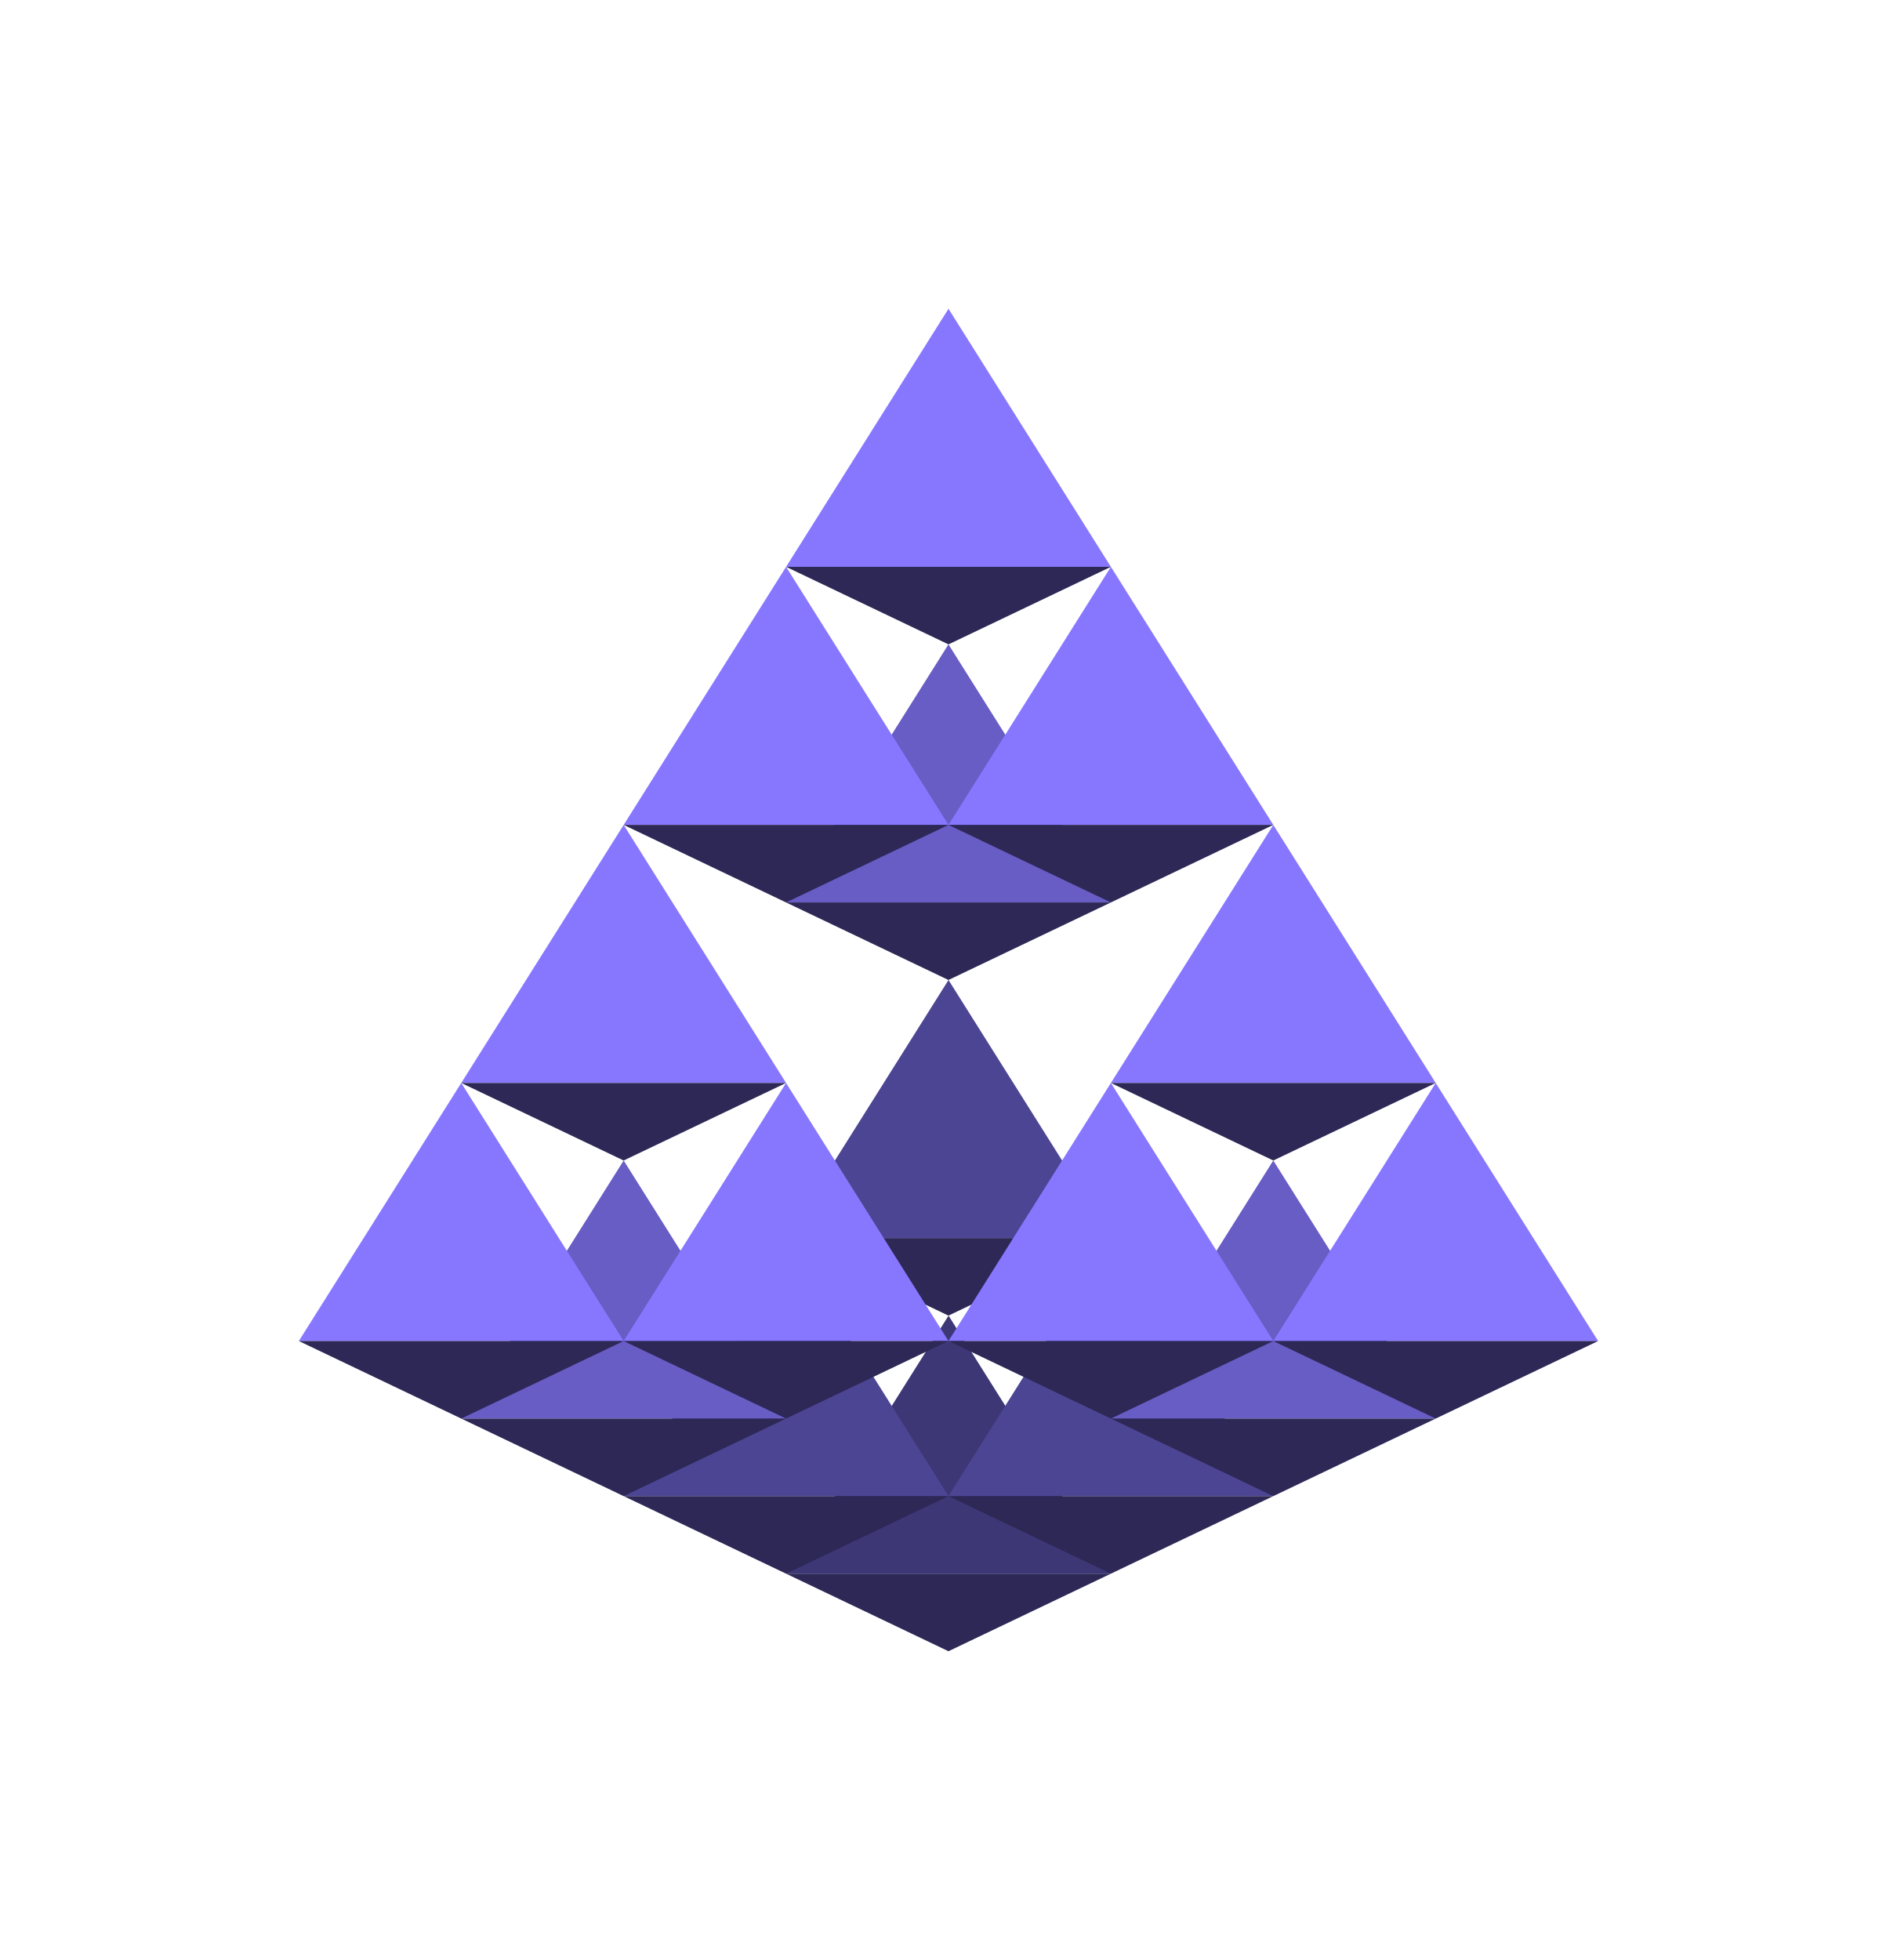
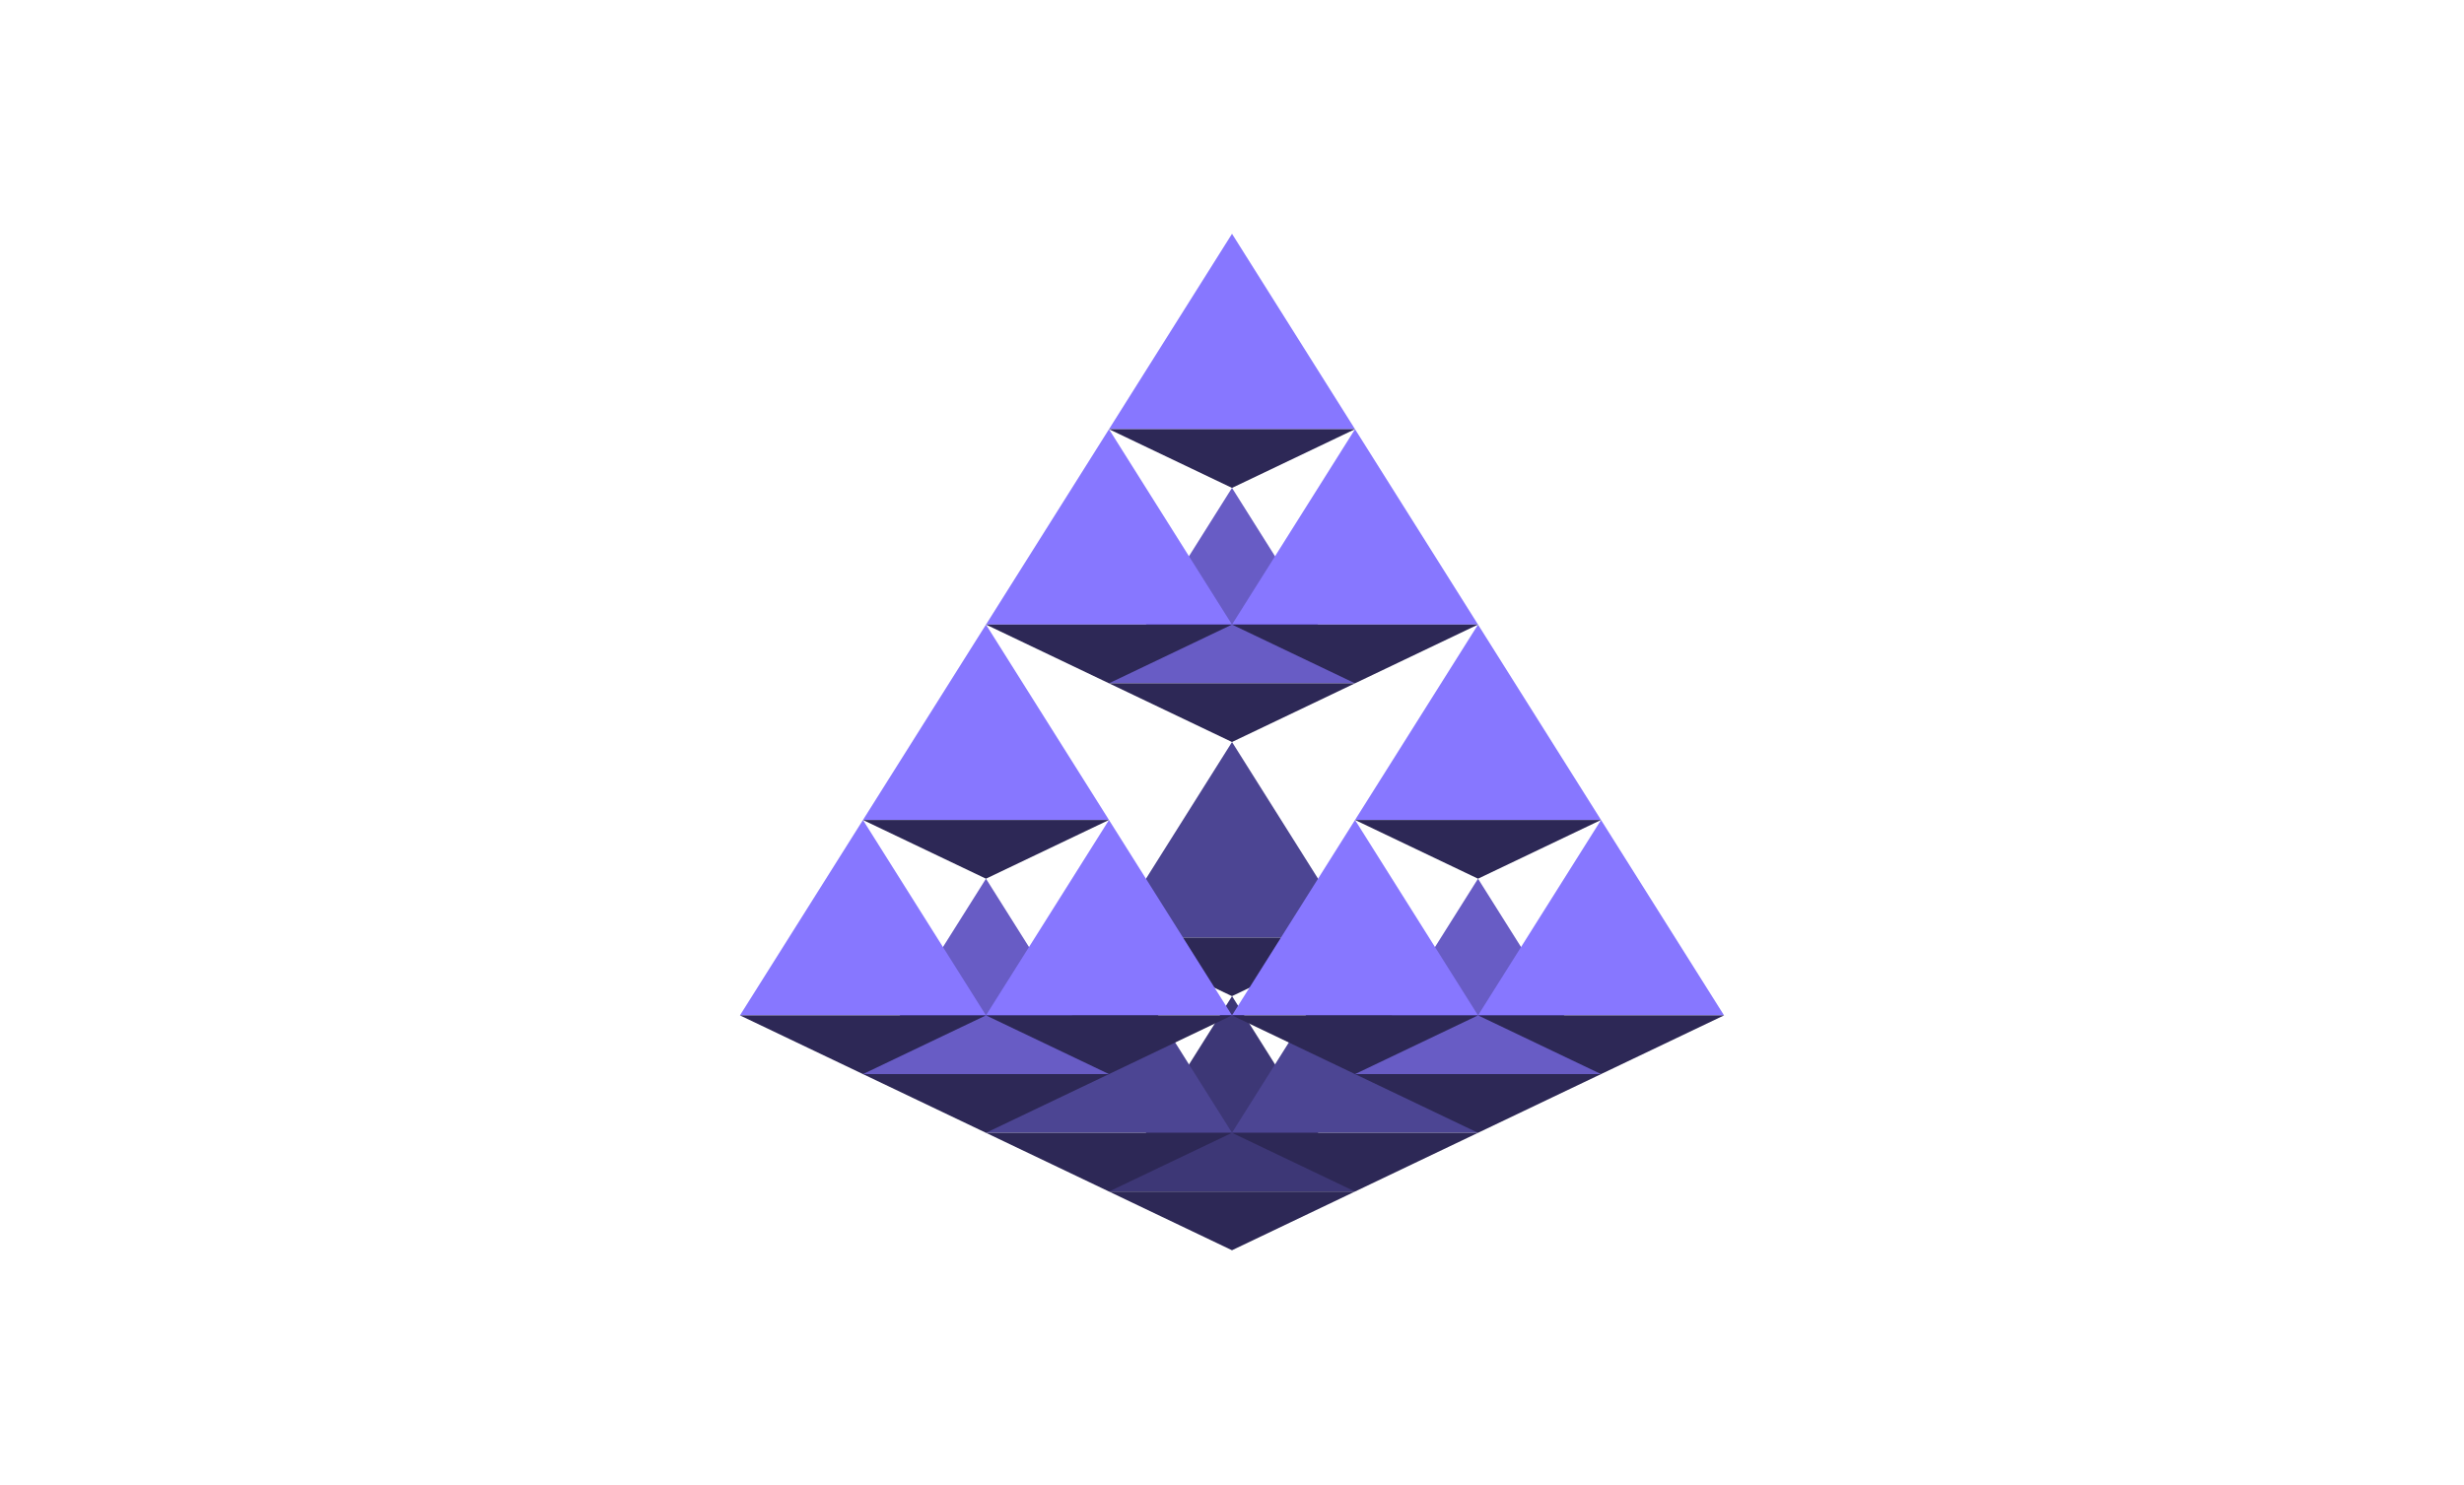
- <svg xmlns="http://www.w3.org/2000/svg" width="100%" height="100%" version="1.1" style="stroke-linecap: round; stroke-linejoin: round; stroke-miterlimit: 20; background: rgba(163, 0, 0, 1);" viewBox="-1378.681 -3808.611 4443.379 4590.37">
-   <defs id="SvgjsDefs172969" />
+ <svg xmlns="http://www.w3.org/2000/svg" width="100%" height="100%" version="1.1" style="stroke-linecap: round; stroke-linejoin: round; stroke-miterlimit: 20; background: rgba(163, 0, 0, 1);" viewBox="-2966.998 -3808.611 7620.014 4590.37">
  <g id="G-33-ba0614" transform="matrix(1,0,0,1,-843.0088,-3202.702)">
    <polygon id="P-e1-5e22e3" points="-0.5,604.022 379.926,-0.366 760.353,604.022" transform="matrix(1,0,0,1,1306.261,2475.647)" style="stroke: rgb(244, 244, 219); stroke-opacity: 1; stroke-width: 0px; fill: rgb(61, 55, 118); fill-opacity: 1;" />
    <polygon id="P-32-da264e" points="-0.5,604.022 379.926,-0.366 760.353,604.022" transform="matrix(1,0,0,1,1686.382,2294.015)" style="stroke: rgb(244, 244, 219); stroke-opacity: 1; stroke-width: 0px; fill: rgb(76, 69, 147); fill-opacity: 1;" />
    <polygon id="P-14-f04e77" points="-0.5,604.022 379.926,-0.366 760.353,604.022" transform="matrix(1,0,0,1,925.7662,2294.047)" style="stroke: rgb(244, 244, 219); stroke-opacity: 1; stroke-width: 0px; fill: rgb(76, 69, 147); fill-opacity: 1;" />
    <polygon id="P-45-f118df" points="-0.5,181.266 379.926,-0.366 760.353,181.266" transform="matrix(-1,-1.6298550121812512e-16,1.6298550121812512e-16,-1,2065.872,2474.934)" style="stroke: rgb(244, 244, 219); stroke-opacity: 1; stroke-width: 0px; fill: rgb(45, 40, 86); fill-opacity: 1;" />
    <polygon id="P-a5-6ace87" points="-0.5,604.022 379.926,-0.366 760.353,604.022" transform="matrix(1,0,0,1,1306.161,1689.644)" style="stroke: rgb(244, 244, 219); stroke-opacity: 1; stroke-width: 0px; fill: rgb(76, 69, 147); fill-opacity: 1;" />
    <polygon id="P-05-6f4e76" points="-0.5,604.022 379.926,-0.366 760.353,604.022" transform="matrix(1,0,0,1,1306.063,903.5922)" style="stroke: rgb(244, 244, 219); stroke-opacity: 1; stroke-width: 0px; fill: rgb(104, 92, 197); fill-opacity: 1;" />
    <polygon id="P-4a-51c780" points="-0.5,604.022 379.926,-0.366 760.353,604.022" transform="matrix(1,0,0,1,545.2678,2112.385)" style="stroke: rgb(244, 244, 219); stroke-opacity: 1; stroke-width: 0px; fill: rgb(104, 92, 197); fill-opacity: 1;" />
    <polygon id="P-ba-734588" points="-0.5,604.022 379.926,-0.366 760.353,604.022" transform="matrix(1,0,0,1,2066.915,2112.381)" style="stroke: rgb(244, 244, 219); stroke-opacity: 1; stroke-width: 0px; fill: rgb(104, 92, 197); fill-opacity: 1;" />
    <polygon id="P-6c-5a33e5" points="-0.5,604.022 379.926,-0.366 760.353,604.022" transform="matrix(1,0,0,1,1306.124,117.5974)" style="stroke: rgb(244, 244, 219); stroke-opacity: 1; stroke-width: 0px; fill: rgb(135, 119, 255); fill-opacity: 1;" />
    <polygon id="P-be-ed15b1" points="-0.5,604.022 379.926,-0.366 760.353,604.022" transform="matrix(1,0,0,1,925.6865,721.9865)" style="stroke: rgb(244, 244, 219); stroke-opacity: 1; stroke-width: 0px; fill: rgb(135, 119, 255); fill-opacity: 1;" />
    <polygon id="P-91-40834c" points="-0.5,604.022 379.926,-0.366 760.353,604.022" transform="matrix(1,0,0,1,1686.538,721.9865)" style="stroke: rgb(244, 244, 219); stroke-opacity: 1; stroke-width: 0px; fill: rgb(135, 119, 255); fill-opacity: 1;" />
    <polygon id="P-73-73e4e4" points="-0.5,604.022 379.926,-0.366 760.353,604.022" transform="matrix(1,0,0,1,2066.955,1326.375)" style="stroke: rgb(244, 244, 219); stroke-opacity: 1; stroke-width: 0px; fill: rgb(135, 119, 255); fill-opacity: 1;" />
    <polygon id="P-a7-2c40bf" points="-0.5,604.022 379.926,-0.366 760.353,604.022" transform="matrix(1,0,0,1,1686.52,1930.763)" style="stroke: rgb(244, 244, 219); stroke-opacity: 1; stroke-width: 0px; fill: rgb(135, 119, 255); fill-opacity: 1;" />
    <polygon id="P-07-34725f" points="-0.5,604.022 379.926,-0.366 760.353,604.022" transform="matrix(1,0,0,1,2447.37,1930.763)" style="stroke: rgb(244, 244, 219); stroke-opacity: 1; stroke-width: 0px; fill: rgb(135, 119, 255); fill-opacity: 1;" />
    <polygon id="P-db-0e7183" points="-0.5,604.022 379.926,-0.366 760.353,604.022" transform="matrix(1,0,0,1,545.2482,1326.375)" style="stroke: rgb(244, 244, 219); stroke-opacity: 1; stroke-width: 0px; fill: rgb(135, 119, 255); fill-opacity: 1;" />
    <polygon id="P-15-ca3e7a" points="-0.5,604.022 379.926,-0.366 760.353,604.022" transform="matrix(1,0,0,1,164.8123,1930.765)" style="stroke: rgb(244, 244, 219); stroke-opacity: 1; stroke-width: 0px; fill: rgb(135, 119, 255); fill-opacity: 1;" />
    <polygon id="P-b5-1a5e06" points="-0.5,604.022 379.926,-0.366 760.353,604.022" transform="matrix(1,0,0,1,925.6644,1930.765)" style="stroke: rgb(244, 244, 219); stroke-opacity: 1; stroke-width: 0px; fill: rgb(135, 119, 255); fill-opacity: 1;" />
    <polygon id="P-48-e0a1be" points="-0.5,181.266 379.926,-0.366 760.353,181.266" transform="matrix(-1,-1.6298550121812512e-16,1.6298550121812512e-16,-1,2446.348,3079.318)" style="stroke: rgb(244, 244, 219); stroke-opacity: 1; stroke-width: 0px; fill: rgb(45, 40, 86); fill-opacity: 1;" />
    <polygon id="P-e1-747160" points="-0.5,181.266 379.926,-0.366 760.353,181.266" transform="matrix(-1,-1.6298550121812512e-16,1.6298550121812512e-16,-1,2065.913,3260.954)" style="stroke: rgb(244, 244, 219); stroke-opacity: 1; stroke-width: 0px; fill: rgb(45, 40, 86); fill-opacity: 1;" />
    <polygon id="P-cf-1fda6e" points="-0.5,181.266 379.926,-0.366 760.353,181.266" transform="matrix(-1,-1.6298550121812512e-16,1.6298550121812512e-16,-1,1685.498,3079.318)" style="stroke: rgb(244, 244, 219); stroke-opacity: 1; stroke-width: 0px; fill: rgb(45, 40, 86); fill-opacity: 1;" />
    <polygon id="P-98-eb94dd" points="-0.5,181.266 379.926,-0.366 760.353,181.266" transform="matrix(-1,-1.6298550121812512e-16,1.6298550121812512e-16,-1,2826.787,2897.686)" style="stroke: rgb(244, 244, 219); stroke-opacity: 1; stroke-width: 0px; fill: rgb(45, 40, 86); fill-opacity: 1;" />
    <polygon id="P-05-776a18" points="-0.5,181.266 379.926,-0.366 760.353,181.266" transform="matrix(-1,-1.6298550121812512e-16,1.6298550121812512e-16,-1,1305.081,2897.686)" style="stroke: rgb(244, 244, 219); stroke-opacity: 1; stroke-width: 0px; fill: rgb(45, 40, 86); fill-opacity: 1;" />
    <polygon id="P-f0-742b34" points="-0.5,181.266 379.926,-0.366 760.353,181.266" transform="matrix(-1,-1.6298550121812512e-16,1.6298550121812512e-16,-1,1685.516,2716.062)" style="stroke: rgb(244, 244, 219); stroke-opacity: 1; stroke-width: 0px; fill: rgb(45, 40, 86); fill-opacity: 1;" />
    <polygon id="P-01-583088" points="-0.5,181.266 379.926,-0.366 760.353,181.266" transform="matrix(-1,-1.6298550121812512e-16,1.6298550121812512e-16,-1,924.6646,2716.062)" style="stroke: rgb(244, 244, 219); stroke-opacity: 1; stroke-width: 0px; fill: rgb(45, 40, 86); fill-opacity: 1;" />
    <polygon id="P-43-efd6ed" points="-0.5,181.266 379.926,-0.366 760.353,181.266" transform="matrix(-1,-1.6298550121812512e-16,1.6298550121812512e-16,-1,3207.222,2716.062)" style="stroke: rgb(244, 244, 219); stroke-opacity: 1; stroke-width: 0px; fill: rgb(45, 40, 86); fill-opacity: 1;" />
    <polygon id="P-10-d1bb57" points="-0.5,181.266 379.926,-0.366 760.353,181.266" transform="matrix(-1,-1.6298550121812512e-16,1.6298550121812512e-16,-1,2446.372,2716.062)" style="stroke: rgb(244, 244, 219); stroke-opacity: 1; stroke-width: 0px; fill: rgb(45, 40, 86); fill-opacity: 1;" />
    <polygon id="P-8c-405553" points="-0.5,181.266 379.926,-0.366 760.353,181.266" transform="matrix(-1,-1.6298550121812512e-16,1.6298550121812512e-16,-1,1685.498,1507.273)" style="stroke: rgb(244, 244, 219); stroke-opacity: 1; stroke-width: 0px; fill: rgb(45, 40, 86); fill-opacity: 1;" />
    <polygon id="P-93-7ee447" points="-0.5,181.266 379.926,-0.366 760.353,181.266" transform="matrix(-1,-1.6298550121812512e-16,1.6298550121812512e-16,-1,2446.348,1507.273)" style="stroke: rgb(244, 244, 219); stroke-opacity: 1; stroke-width: 0px; fill: rgb(45, 40, 86); fill-opacity: 1;" />
    <polygon id="P-92-6245b0" points="-0.5,181.266 379.926,-0.366 760.353,181.266" transform="matrix(-1,-1.6298550121812512e-16,1.6298550121812512e-16,-1,2065.913,1688.905)" style="stroke: rgb(244, 244, 219); stroke-opacity: 1; stroke-width: 0px; fill: rgb(45, 40, 86); fill-opacity: 1;" />
    <polygon id="P-2a-cafb53" points="-0.5,181.266 379.926,-0.366 760.353,181.266" transform="matrix(-1,-1.6298550121812512e-16,1.6298550121812512e-16,-1,2826.768,2111.655)" style="stroke: rgb(244, 244, 219); stroke-opacity: 1; stroke-width: 0px; fill: rgb(45, 40, 86); fill-opacity: 1;" />
    <polygon id="P-97-7eccc5" points="-0.5,181.266 379.926,-0.366 760.353,181.266" transform="matrix(-1,-1.6298550121812512e-16,1.6298550121812512e-16,-1,1305.062,2111.655)" style="stroke: rgb(244, 244, 219); stroke-opacity: 1; stroke-width: 0px; fill: rgb(45, 40, 86); fill-opacity: 1;" />
    <polygon id="P-29-440dea" points="-0.5,181.266 379.926,-0.366 760.353,181.266" transform="matrix(-1,-1.6298550121812512e-16,1.6298550121812512e-16,-1,2065.973,902.8921)" style="stroke: rgb(244, 244, 219); stroke-opacity: 1; stroke-width: 0px; fill: rgb(45, 40, 86); fill-opacity: 1;" />
  </g>
+   <defs id="SvgjsDefs1294" />
</svg>
